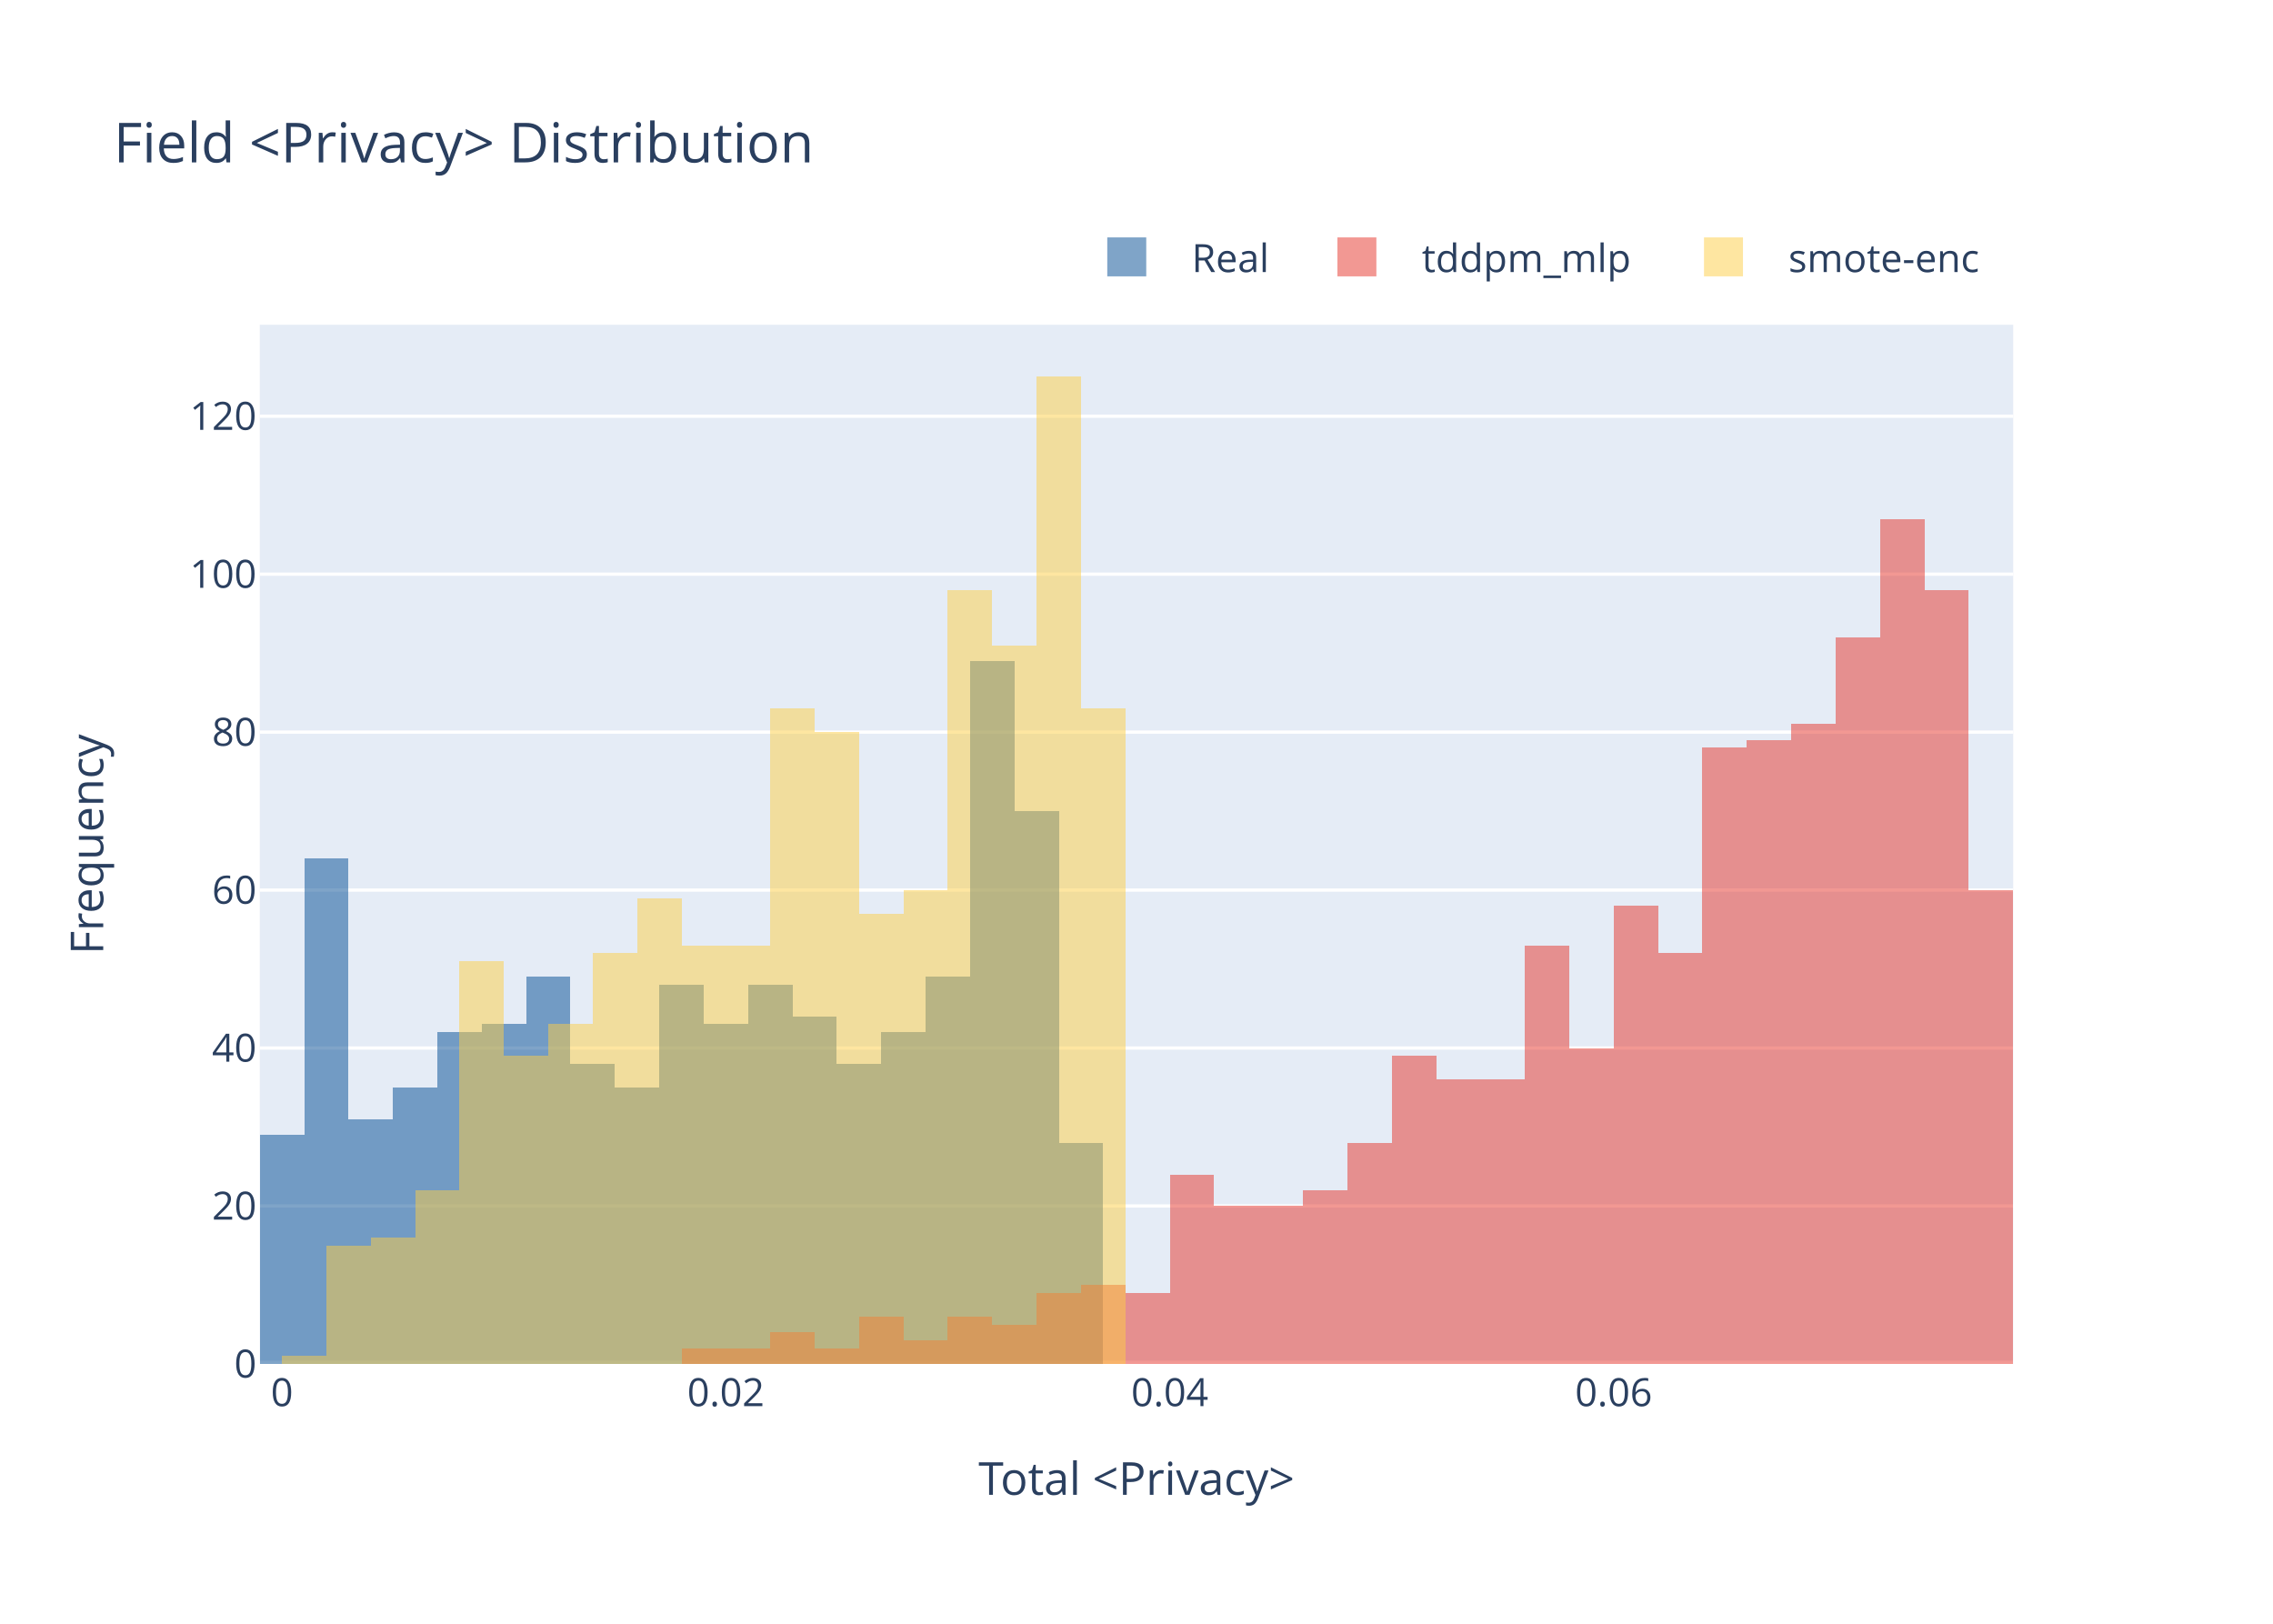
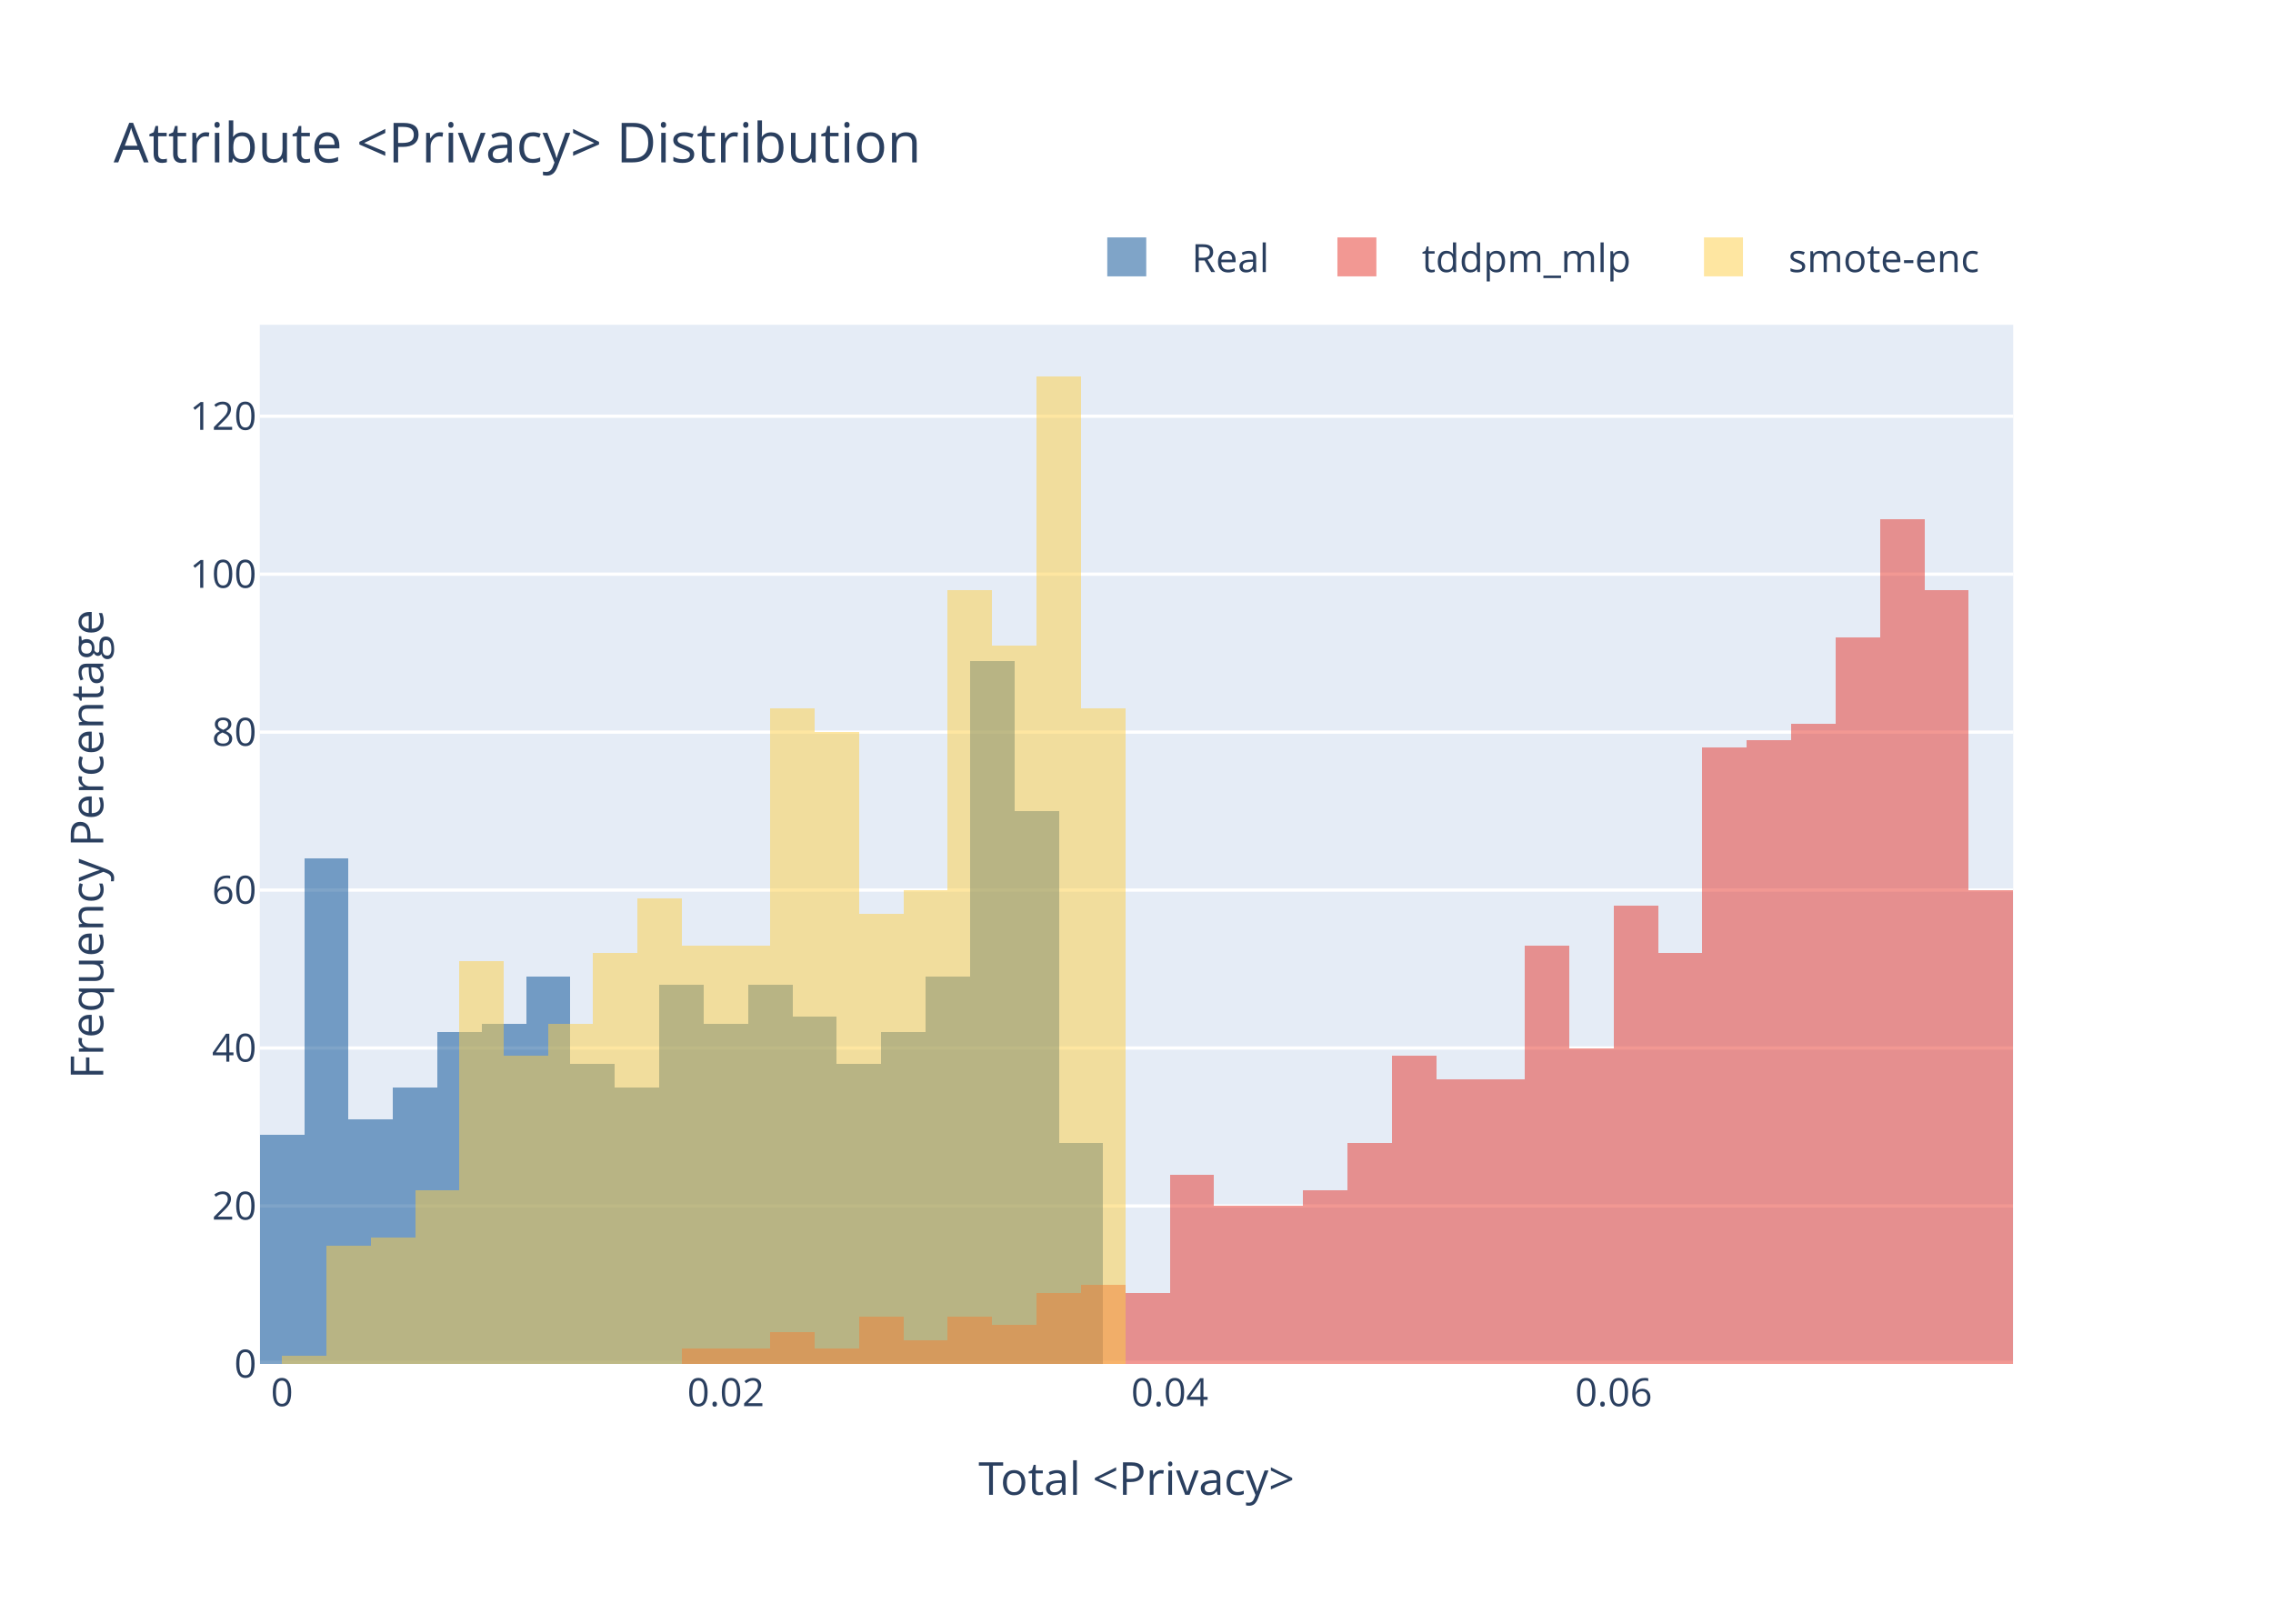
<svg xmlns="http://www.w3.org/2000/svg" class="main-svg" width="700" height="500" style="" viewBox="0 0 700 500">
  <rect x="0" y="0" width="700" height="500" style="fill: rgb(255, 255, 255); fill-opacity: 1;" />
-   <defs id="defs-ad8757">
+   <defs id="defs-1e601c">
    <g class="clips">
-       <clipPath id="clipad8757xyplot" class="plotclip">
+       <clipPath id="clip1e601cxyplot" class="plotclip">
        <rect width="540" height="320" />
      </clipPath>
-       <clipPath class="axesclip" id="clipad8757x">
+       <clipPath class="axesclip" id="clip1e601cx">
        <rect x="80" y="0" width="540" height="500" />
      </clipPath>
-       <clipPath class="axesclip" id="clipad8757y">
+       <clipPath class="axesclip" id="clip1e601cy">
        <rect x="0" y="100" width="700" height="320" />
      </clipPath>
-       <clipPath class="axesclip" id="clipad8757xy">
+       <clipPath class="axesclip" id="clip1e601cxy">
        <rect x="80" y="100" width="540" height="320" />
      </clipPath>
    </g>
    <g class="gradients" />
    <g class="patterns" />
  </defs>
  <g class="bglayer">
    <rect class="bg" x="80" y="100" width="540" height="320" style="fill: rgb(229, 236, 246); fill-opacity: 1; stroke-width: 0;" />
  </g>
  <g class="layer-below">
    <g class="imagelayer" />
    <g class="shapelayer" />
  </g>
  <g class="cartesianlayer">
    <g class="subplot xy">
      <g class="layer-subplot">
        <g class="shapelayer" />
        <g class="imagelayer" />
      </g>
      <g class="minor-gridlayer">
        <g class="x" />
        <g class="y" />
      </g>
      <g class="gridlayer">
        <g class="x" />
        <g class="y">
          <path class="ygrid crisp" transform="translate(0,371.36)" d="M80,0h540" style="stroke: rgb(255, 255, 255); stroke-opacity: 1; stroke-width: 1px;" />
          <path class="ygrid crisp" transform="translate(0,322.72)" d="M80,0h540" style="stroke: rgb(255, 255, 255); stroke-opacity: 1; stroke-width: 1px;" />
          <path class="ygrid crisp" transform="translate(0,274.08)" d="M80,0h540" style="stroke: rgb(255, 255, 255); stroke-opacity: 1; stroke-width: 1px;" />
          <path class="ygrid crisp" transform="translate(0,225.44)" d="M80,0h540" style="stroke: rgb(255, 255, 255); stroke-opacity: 1; stroke-width: 1px;" />
          <path class="ygrid crisp" transform="translate(0,176.8)" d="M80,0h540" style="stroke: rgb(255, 255, 255); stroke-opacity: 1; stroke-width: 1px;" />
          <path class="ygrid crisp" transform="translate(0,128.16)" d="M80,0h540" style="stroke: rgb(255, 255, 255); stroke-opacity: 1; stroke-width: 1px;" />
        </g>
      </g>
      <g class="zerolinelayer">
        <path class="yzl zl crisp" transform="translate(0,420)" d="M80,0h540" style="stroke: rgb(255, 255, 255); stroke-opacity: 1; stroke-width: 2px;" />
      </g>
      <path class="xlines-below" />
      <path class="ylines-below" />
      <g class="overlines-below" />
      <g class="xaxislayer-below" />
      <g class="yaxislayer-below" />
      <g class="overaxes-below" />
-       <g class="plot" transform="translate(80,100)" clip-path="url(#clipad8757xyplot)">
+       <g class="plot" transform="translate(80,100)" clip-path="url(#clip1e601cxyplot)">
        <g class="barlayer mlayer">
          <g class="trace bars" shape-rendering="crispEdges" style="opacity: 1;">
            <g class="points">
              <g class="point">
                <path d="M0,320V249.47H13.67V320Z" style="vector-effect: none; opacity: 1; stroke-width: 0px; fill: rgb(0, 75, 147); fill-opacity: 0.5;" />
              </g>
              <g class="point">
                <path d="M13.67,320V164.35H27.34V320Z" style="vector-effect: none; opacity: 1; stroke-width: 0px; fill: rgb(0, 75, 147); fill-opacity: 0.5;" />
              </g>
              <g class="point">
                <path d="M27.34,320V244.61H41.01V320Z" style="vector-effect: none; opacity: 1; stroke-width: 0px; fill: rgb(0, 75, 147); fill-opacity: 0.5;" />
              </g>
              <g class="point">
                <path d="M41.01,320V234.88H54.68V320Z" style="vector-effect: none; opacity: 1; stroke-width: 0px; fill: rgb(0, 75, 147); fill-opacity: 0.5;" />
              </g>
              <g class="point">
                <path d="M54.68,320V217.86H68.35V320Z" style="vector-effect: none; opacity: 1; stroke-width: 0px; fill: rgb(0, 75, 147); fill-opacity: 0.5;" />
              </g>
              <g class="point">
                <path d="M68.35,320V215.42H82.03V320Z" style="vector-effect: none; opacity: 1; stroke-width: 0px; fill: rgb(0, 75, 147); fill-opacity: 0.5;" />
              </g>
              <g class="point">
                <path d="M82.03,320V200.83H95.7V320Z" style="vector-effect: none; opacity: 1; stroke-width: 0px; fill: rgb(0, 75, 147); fill-opacity: 0.5;" />
              </g>
              <g class="point">
                <path d="M95.7,320V227.58H109.37V320Z" style="vector-effect: none; opacity: 1; stroke-width: 0px; fill: rgb(0, 75, 147); fill-opacity: 0.5;" />
              </g>
              <g class="point">
                <path d="M109.37,320V234.88H123.04V320Z" style="vector-effect: none; opacity: 1; stroke-width: 0px; fill: rgb(0, 75, 147); fill-opacity: 0.5;" />
              </g>
              <g class="point">
                <path d="M123.04,320V203.26H136.71V320Z" style="vector-effect: none; opacity: 1; stroke-width: 0px; fill: rgb(0, 75, 147); fill-opacity: 0.5;" />
              </g>
              <g class="point">
                <path d="M136.71,320V215.42H150.38V320Z" style="vector-effect: none; opacity: 1; stroke-width: 0px; fill: rgb(0, 75, 147); fill-opacity: 0.5;" />
              </g>
              <g class="point">
                <path d="M150.38,320V203.26H164.05V320Z" style="vector-effect: none; opacity: 1; stroke-width: 0px; fill: rgb(0, 75, 147); fill-opacity: 0.5;" />
              </g>
              <g class="point">
                <path d="M164.05,320V212.99H177.72V320Z" style="vector-effect: none; opacity: 1; stroke-width: 0px; fill: rgb(0, 75, 147); fill-opacity: 0.5;" />
              </g>
              <g class="point">
                <path d="M177.72,320V227.58H191.39V320Z" style="vector-effect: none; opacity: 1; stroke-width: 0px; fill: rgb(0, 75, 147); fill-opacity: 0.5;" />
              </g>
              <g class="point">
                <path d="M191.39,320V217.86H205.06V320Z" style="vector-effect: none; opacity: 1; stroke-width: 0px; fill: rgb(0, 75, 147); fill-opacity: 0.5;" />
              </g>
              <g class="point">
                <path d="M205.06,320V200.83H218.73V320Z" style="vector-effect: none; opacity: 1; stroke-width: 0px; fill: rgb(0, 75, 147); fill-opacity: 0.5;" />
              </g>
              <g class="point">
                <path d="M218.73,320V103.55H232.41V320Z" style="vector-effect: none; opacity: 1; stroke-width: 0px; fill: rgb(0, 75, 147); fill-opacity: 0.5;" />
              </g>
              <g class="point">
                <path d="M232.41,320V149.76H246.08V320Z" style="vector-effect: none; opacity: 1; stroke-width: 0px; fill: rgb(0, 75, 147); fill-opacity: 0.5;" />
              </g>
              <g class="point">
                <path d="M246.08,320V251.9H259.75V320Z" style="vector-effect: none; opacity: 1; stroke-width: 0px; fill: rgb(0, 75, 147); fill-opacity: 0.5;" />
              </g>
            </g>
          </g>
          <g class="trace bars" shape-rendering="crispEdges" style="opacity: 1;">
            <g class="points">
              <g class="point">
                <path d="M129.87,320V315.14H143.54V320Z" style="vector-effect: none; opacity: 1; stroke-width: 0px; fill: rgb(230, 51, 41); fill-opacity: 0.5;" />
              </g>
              <g class="point">
                <path d="M143.54,320V315.14H157.22V320Z" style="vector-effect: none; opacity: 1; stroke-width: 0px; fill: rgb(230, 51, 41); fill-opacity: 0.5;" />
              </g>
              <g class="point">
                <path d="M157.22,320V310.27H170.89V320Z" style="vector-effect: none; opacity: 1; stroke-width: 0px; fill: rgb(230, 51, 41); fill-opacity: 0.5;" />
              </g>
              <g class="point">
                <path d="M170.89,320V315.14H184.56V320Z" style="vector-effect: none; opacity: 1; stroke-width: 0px; fill: rgb(230, 51, 41); fill-opacity: 0.5;" />
              </g>
              <g class="point">
                <path d="M184.56,320V305.41H198.23V320Z" style="vector-effect: none; opacity: 1; stroke-width: 0px; fill: rgb(230, 51, 41); fill-opacity: 0.5;" />
              </g>
              <g class="point">
                <path d="M198.23,320V312.7H211.9V320Z" style="vector-effect: none; opacity: 1; stroke-width: 0px; fill: rgb(230, 51, 41); fill-opacity: 0.5;" />
              </g>
              <g class="point">
                <path d="M211.9,320V305.41H225.57V320Z" style="vector-effect: none; opacity: 1; stroke-width: 0px; fill: rgb(230, 51, 41); fill-opacity: 0.5;" />
              </g>
              <g class="point">
                <path d="M225.57,320V307.84H239.24V320Z" style="vector-effect: none; opacity: 1; stroke-width: 0px; fill: rgb(230, 51, 41); fill-opacity: 0.5;" />
              </g>
              <g class="point">
                <path d="M239.24,320V298.11H252.91V320Z" style="vector-effect: none; opacity: 1; stroke-width: 0px; fill: rgb(230, 51, 41); fill-opacity: 0.5;" />
              </g>
              <g class="point">
                <path d="M252.91,320V295.68H266.58V320Z" style="vector-effect: none; opacity: 1; stroke-width: 0px; fill: rgb(230, 51, 41); fill-opacity: 0.5;" />
              </g>
              <g class="point">
                <path d="M266.58,320V298.11H280.25V320Z" style="vector-effect: none; opacity: 1; stroke-width: 0px; fill: rgb(230, 51, 41); fill-opacity: 0.5;" />
              </g>
              <g class="point">
                <path d="M280.25,320V261.63H293.92V320Z" style="vector-effect: none; opacity: 1; stroke-width: 0px; fill: rgb(230, 51, 41); fill-opacity: 0.5;" />
              </g>
              <g class="point">
                <path d="M293.92,320V271.36H307.59V320Z" style="vector-effect: none; opacity: 1; stroke-width: 0px; fill: rgb(230, 51, 41); fill-opacity: 0.5;" />
              </g>
              <g class="point">
                <path d="M307.59,320V271.36H321.27V320Z" style="vector-effect: none; opacity: 1; stroke-width: 0px; fill: rgb(230, 51, 41); fill-opacity: 0.5;" />
              </g>
              <g class="point">
                <path d="M321.27,320V266.5H334.94V320Z" style="vector-effect: none; opacity: 1; stroke-width: 0px; fill: rgb(230, 51, 41); fill-opacity: 0.5;" />
              </g>
              <g class="point">
                <path d="M334.94,320V251.9H348.61V320Z" style="vector-effect: none; opacity: 1; stroke-width: 0px; fill: rgb(230, 51, 41); fill-opacity: 0.5;" />
              </g>
              <g class="point">
                <path d="M348.61,320V225.15H362.28V320Z" style="vector-effect: none; opacity: 1; stroke-width: 0px; fill: rgb(230, 51, 41); fill-opacity: 0.5;" />
              </g>
              <g class="point">
                <path d="M362.28,320V232.45H375.95V320Z" style="vector-effect: none; opacity: 1; stroke-width: 0px; fill: rgb(230, 51, 41); fill-opacity: 0.5;" />
              </g>
              <g class="point">
                <path d="M375.95,320V232.45H389.62V320Z" style="vector-effect: none; opacity: 1; stroke-width: 0px; fill: rgb(230, 51, 41); fill-opacity: 0.5;" />
              </g>
              <g class="point">
                <path d="M389.62,320V191.1H403.29V320Z" style="vector-effect: none; opacity: 1; stroke-width: 0px; fill: rgb(230, 51, 41); fill-opacity: 0.5;" />
              </g>
              <g class="point">
                <path d="M403.29,320V222.72H416.96V320Z" style="vector-effect: none; opacity: 1; stroke-width: 0px; fill: rgb(230, 51, 41); fill-opacity: 0.5;" />
              </g>
              <g class="point">
                <path d="M416.96,320V178.94H430.63V320Z" style="vector-effect: none; opacity: 1; stroke-width: 0px; fill: rgb(230, 51, 41); fill-opacity: 0.5;" />
              </g>
              <g class="point">
                <path d="M430.63,320V193.54H444.3V320Z" style="vector-effect: none; opacity: 1; stroke-width: 0px; fill: rgb(230, 51, 41); fill-opacity: 0.5;" />
              </g>
              <g class="point">
                <path d="M444.3,320V130.3H457.97V320Z" style="vector-effect: none; opacity: 1; stroke-width: 0px; fill: rgb(230, 51, 41); fill-opacity: 0.5;" />
              </g>
              <g class="point">
                <path d="M457.97,320V127.87H471.65V320Z" style="vector-effect: none; opacity: 1; stroke-width: 0px; fill: rgb(230, 51, 41); fill-opacity: 0.5;" />
              </g>
              <g class="point">
                <path d="M471.65,320V123.01H485.32V320Z" style="vector-effect: none; opacity: 1; stroke-width: 0px; fill: rgb(230, 51, 41); fill-opacity: 0.5;" />
              </g>
              <g class="point">
                <path d="M485.32,320V96.26H498.99V320Z" style="vector-effect: none; opacity: 1; stroke-width: 0px; fill: rgb(230, 51, 41); fill-opacity: 0.5;" />
              </g>
              <g class="point">
                <path d="M498.99,320V59.78H512.66V320Z" style="vector-effect: none; opacity: 1; stroke-width: 0px; fill: rgb(230, 51, 41); fill-opacity: 0.5;" />
              </g>
              <g class="point">
                <path d="M512.66,320V81.66H526.33V320Z" style="vector-effect: none; opacity: 1; stroke-width: 0px; fill: rgb(230, 51, 41); fill-opacity: 0.5;" />
              </g>
              <g class="point">
                <path d="M526.33,320V174.08H540V320Z" style="vector-effect: none; opacity: 1; stroke-width: 0px; fill: rgb(230, 51, 41); fill-opacity: 0.5;" />
              </g>
            </g>
          </g>
          <g class="trace bars" shape-rendering="crispEdges" style="opacity: 1;">
            <g class="points">
              <g class="point">
                <path d="M6.84,320V317.57H20.51V320Z" style="vector-effect: none; opacity: 1; stroke-width: 0px; fill: rgb(254, 207, 68); fill-opacity: 0.5;" />
              </g>
              <g class="point">
                <path d="M20.51,320V283.52H34.18V320Z" style="vector-effect: none; opacity: 1; stroke-width: 0px; fill: rgb(254, 207, 68); fill-opacity: 0.5;" />
              </g>
              <g class="point">
                <path d="M34.18,320V281.09H47.85V320Z" style="vector-effect: none; opacity: 1; stroke-width: 0px; fill: rgb(254, 207, 68); fill-opacity: 0.5;" />
              </g>
              <g class="point">
                <path d="M47.85,320V266.5H61.52V320Z" style="vector-effect: none; opacity: 1; stroke-width: 0px; fill: rgb(254, 207, 68); fill-opacity: 0.5;" />
              </g>
              <g class="point">
                <path d="M61.52,320V195.97H75.19V320Z" style="vector-effect: none; opacity: 1; stroke-width: 0px; fill: rgb(254, 207, 68); fill-opacity: 0.5;" />
              </g>
              <g class="point">
                <path d="M75.19,320V225.15H88.86V320Z" style="vector-effect: none; opacity: 1; stroke-width: 0px; fill: rgb(254, 207, 68); fill-opacity: 0.5;" />
              </g>
              <g class="point">
                <path d="M88.86,320V215.42H102.53V320Z" style="vector-effect: none; opacity: 1; stroke-width: 0px; fill: rgb(254, 207, 68); fill-opacity: 0.5;" />
              </g>
              <g class="point">
                <path d="M102.53,320V193.54H116.2V320Z" style="vector-effect: none; opacity: 1; stroke-width: 0px; fill: rgb(254, 207, 68); fill-opacity: 0.5;" />
              </g>
              <g class="point">
                <path d="M116.2,320V176.51H129.87V320Z" style="vector-effect: none; opacity: 1; stroke-width: 0px; fill: rgb(254, 207, 68); fill-opacity: 0.5;" />
              </g>
              <g class="point">
                <path d="M129.87,320V191.1H143.54V320Z" style="vector-effect: none; opacity: 1; stroke-width: 0px; fill: rgb(254, 207, 68); fill-opacity: 0.5;" />
              </g>
              <g class="point">
                <path d="M143.54,320V191.1H157.22V320Z" style="vector-effect: none; opacity: 1; stroke-width: 0px; fill: rgb(254, 207, 68); fill-opacity: 0.5;" />
              </g>
              <g class="point">
                <path d="M157.22,320V118.14H170.89V320Z" style="vector-effect: none; opacity: 1; stroke-width: 0px; fill: rgb(254, 207, 68); fill-opacity: 0.5;" />
              </g>
              <g class="point">
                <path d="M170.89,320V125.44H184.56V320Z" style="vector-effect: none; opacity: 1; stroke-width: 0px; fill: rgb(254, 207, 68); fill-opacity: 0.5;" />
              </g>
              <g class="point">
                <path d="M184.56,320V181.38H198.23V320Z" style="vector-effect: none; opacity: 1; stroke-width: 0px; fill: rgb(254, 207, 68); fill-opacity: 0.5;" />
              </g>
              <g class="point">
                <path d="M198.23,320V174.08H211.9V320Z" style="vector-effect: none; opacity: 1; stroke-width: 0px; fill: rgb(254, 207, 68); fill-opacity: 0.5;" />
              </g>
              <g class="point">
                <path d="M211.9,320V81.66H225.57V320Z" style="vector-effect: none; opacity: 1; stroke-width: 0px; fill: rgb(254, 207, 68); fill-opacity: 0.5;" />
              </g>
              <g class="point">
                <path d="M225.57,320V98.69H239.24V320Z" style="vector-effect: none; opacity: 1; stroke-width: 0px; fill: rgb(254, 207, 68); fill-opacity: 0.5;" />
              </g>
              <g class="point">
                <path d="M239.24,320V16H252.91V320Z" style="vector-effect: none; opacity: 1; stroke-width: 0px; fill: rgb(254, 207, 68); fill-opacity: 0.5;" />
              </g>
              <g class="point">
                <path d="M252.91,320V118.14H266.58V320Z" style="vector-effect: none; opacity: 1; stroke-width: 0px; fill: rgb(254, 207, 68); fill-opacity: 0.5;" />
              </g>
            </g>
          </g>
        </g>
      </g>
      <g class="overplot" />
      <path class="xlines-above crisp" d="M0,0" style="fill: none;" />
      <path class="ylines-above crisp" d="M0,0" style="fill: none;" />
      <g class="overlines-above" />
      <g class="xaxislayer-above">
        <g class="xtick">
          <text text-anchor="middle" x="0" y="433" transform="translate(86.84,0)" style="font-family: 'Open Sans', verdana, arial, sans-serif; font-size: 12px; fill: rgb(42, 63, 95); fill-opacity: 1; white-space: pre; opacity: 1;">0</text>
        </g>
        <g class="xtick">
          <text text-anchor="middle" x="0" y="433" style="font-family: 'Open Sans', verdana, arial, sans-serif; font-size: 12px; fill: rgb(42, 63, 95); fill-opacity: 1; white-space: pre; opacity: 1;" transform="translate(223.54,0)">0.02</text>
        </g>
        <g class="xtick">
          <text text-anchor="middle" x="0" y="433" style="font-family: 'Open Sans', verdana, arial, sans-serif; font-size: 12px; fill: rgb(42, 63, 95); fill-opacity: 1; white-space: pre; opacity: 1;" transform="translate(360.25,0)">0.04</text>
        </g>
        <g class="xtick">
          <text text-anchor="middle" x="0" y="433" style="font-family: 'Open Sans', verdana, arial, sans-serif; font-size: 12px; fill: rgb(42, 63, 95); fill-opacity: 1; white-space: pre; opacity: 1;" transform="translate(496.96,0)">0.06</text>
        </g>
      </g>
      <g class="yaxislayer-above">
        <g class="ytick">
          <text text-anchor="end" x="79" y="4.2" transform="translate(0,420)" style="font-family: 'Open Sans', verdana, arial, sans-serif; font-size: 12px; fill: rgb(42, 63, 95); fill-opacity: 1; white-space: pre; opacity: 1;">0</text>
        </g>
        <g class="ytick">
          <text text-anchor="end" x="79" y="4.2" style="font-family: 'Open Sans', verdana, arial, sans-serif; font-size: 12px; fill: rgb(42, 63, 95); fill-opacity: 1; white-space: pre; opacity: 1;" transform="translate(0,371.36)">20</text>
        </g>
        <g class="ytick">
          <text text-anchor="end" x="79" y="4.2" style="font-family: 'Open Sans', verdana, arial, sans-serif; font-size: 12px; fill: rgb(42, 63, 95); fill-opacity: 1; white-space: pre; opacity: 1;" transform="translate(0,322.72)">40</text>
        </g>
        <g class="ytick">
          <text text-anchor="end" x="79" y="4.2" style="font-family: 'Open Sans', verdana, arial, sans-serif; font-size: 12px; fill: rgb(42, 63, 95); fill-opacity: 1; white-space: pre; opacity: 1;" transform="translate(0,274.08)">60</text>
        </g>
        <g class="ytick">
          <text text-anchor="end" x="79" y="4.2" style="font-family: 'Open Sans', verdana, arial, sans-serif; font-size: 12px; fill: rgb(42, 63, 95); fill-opacity: 1; white-space: pre; opacity: 1;" transform="translate(0,225.44)">80</text>
        </g>
        <g class="ytick">
          <text text-anchor="end" x="79" y="4.2" style="font-family: 'Open Sans', verdana, arial, sans-serif; font-size: 12px; fill: rgb(42, 63, 95); fill-opacity: 1; white-space: pre; opacity: 1;" transform="translate(0,176.8)">100</text>
        </g>
        <g class="ytick">
          <text text-anchor="end" x="79" y="4.2" style="font-family: 'Open Sans', verdana, arial, sans-serif; font-size: 12px; fill: rgb(42, 63, 95); fill-opacity: 1; white-space: pre; opacity: 1;" transform="translate(0,128.16)">120</text>
        </g>
      </g>
      <g class="overaxes-above" />
    </g>
  </g>
  <g class="polarlayer" />
  <g class="smithlayer" />
  <g class="ternarylayer" />
  <g class="geolayer" />
  <g class="funnelarealayer" />
  <g class="pielayer" />
  <g class="iciclelayer" />
  <g class="treemaplayer" />
  <g class="sunburstlayer" />
  <g class="glimages" />
-   <defs id="topdefs-ad8757">
+   <defs id="topdefs-1e601c">
    <g class="clips" />
-     <clipPath id="legendad8757">
+     <clipPath id="legend1e601c">
      <rect width="293" height="29" x="0" y="0" />
    </clipPath>
  </defs>
  <g class="layer-above">
    <g class="imagelayer" />
    <g class="shapelayer" />
  </g>
  <g class="infolayer">
    <g class="legend" pointer-events="all" transform="translate(327,64.6)">
      <rect class="bg" shape-rendering="crispEdges" width="293" height="29" x="0" y="0" style="stroke: rgb(68, 68, 68); stroke-opacity: 1; fill: rgb(255, 255, 255); fill-opacity: 1; stroke-width: 0px;" />
-       <g class="scrollbox" transform="" clip-path="url(#legendad8757)">
+       <g class="scrollbox" transform="" clip-path="url(#legend1e601c)">
        <g class="groups">
          <g class="traces" transform="translate(0,14.5)" style="opacity: 1;">
            <text class="legendtext" text-anchor="start" x="40" y="4.68" style="font-family: 'Open Sans', verdana, arial, sans-serif; font-size: 12px; fill: rgb(42, 63, 95); fill-opacity: 1; white-space: pre;">Real</text>
            <g class="layers" style="opacity: 1;">
              <g class="legendfill" />
              <g class="legendlines" />
              <g class="legendsymbols">
                <g class="legendpoints">
                  <path class="legendundefined" d="M6,6H-6V-6H6Z" transform="translate(20,0)" style="stroke-width: 0px; fill: rgb(0, 75, 147); fill-opacity: 0.5;" />
                </g>
              </g>
            </g>
            <rect class="legendtoggle" x="0" y="-9.5" width="68.375" height="19" style="fill: rgb(0, 0, 0); fill-opacity: 0;" />
          </g>
          <g class="traces" transform="translate(70.875,14.5)" style="opacity: 1;">
            <text class="legendtext" text-anchor="start" x="40" y="4.68" style="font-family: 'Open Sans', verdana, arial, sans-serif; font-size: 12px; fill: rgb(42, 63, 95); fill-opacity: 1; white-space: pre;">tddpm_mlp</text>
            <g class="layers" style="opacity: 1;">
              <g class="legendfill" />
              <g class="legendlines" />
              <g class="legendsymbols">
                <g class="legendpoints">
                  <path class="legendundefined" d="M6,6H-6V-6H6Z" transform="translate(20,0)" style="stroke-width: 0px; fill: rgb(230, 51, 41); fill-opacity: 0.5;" />
                </g>
              </g>
            </g>
            <rect class="legendtoggle" x="0" y="-9.5" width="110.391" height="19" style="fill: rgb(0, 0, 0); fill-opacity: 0;" />
          </g>
          <g class="traces" transform="translate(183.7656,14.5)" style="opacity: 1;">
            <text class="legendtext" text-anchor="start" x="40" y="4.68" style="font-family: 'Open Sans', verdana, arial, sans-serif; font-size: 12px; fill: rgb(42, 63, 95); fill-opacity: 1; white-space: pre;">smote-enc</text>
            <g class="layers" style="opacity: 1;">
              <g class="legendfill" />
              <g class="legendlines" />
              <g class="legendsymbols">
                <g class="legendpoints">
                  <path class="legendundefined" d="M6,6H-6V-6H6Z" transform="translate(20,0)" style="stroke-width: 0px; fill: rgb(254, 207, 68); fill-opacity: 0.5;" />
                </g>
              </g>
            </g>
            <rect class="legendtoggle" x="0" y="-9.5" width="105.797" height="19" style="fill: rgb(0, 0, 0); fill-opacity: 0;" />
          </g>
        </g>
      </g>
      <rect class="scrollbar" rx="20" ry="3" width="0" height="0" x="0" y="0" style="fill: rgb(128, 139, 164); fill-opacity: 1;" />
    </g>
    <g class="g-gtitle">
-       <text class="gtitle" x="35" y="50" text-anchor="start" dy="0em" style="font-family: 'Open Sans', verdana, arial, sans-serif; font-size: 17px; fill: rgb(42, 63, 95); opacity: 1; font-weight: normal; white-space: pre;">Field &lt;Privacy&gt; Distribution</text>
+       <text class="gtitle" x="35" y="50" text-anchor="start" dy="0em" style="font-family: 'Open Sans', verdana, arial, sans-serif; font-size: 17px; fill: rgb(42, 63, 95); opacity: 1; font-weight: normal; white-space: pre;">Attribute &lt;Privacy&gt; Distribution</text>
    </g>
    <g class="g-xtitle">
      <text class="xtitle" x="350" y="460.3" text-anchor="middle" style="font-family: 'Open Sans', verdana, arial, sans-serif; font-size: 14px; fill: rgb(42, 63, 95); opacity: 1; font-weight: normal; white-space: pre;">Total &lt;Privacy&gt;</text>
    </g>
    <g class="g-ytitle">
-       <text class="ytitle" transform="rotate(-90,31.79375,260)" x="31.794" y="260" text-anchor="middle" style="font-family: 'Open Sans', verdana, arial, sans-serif; font-size: 14px; fill: rgb(42, 63, 95); opacity: 1; font-weight: normal; white-space: pre;">Frequency</text>
+       <text class="ytitle" transform="rotate(-90,31.79375,260)" x="31.794" y="260" text-anchor="middle" style="font-family: 'Open Sans', verdana, arial, sans-serif; font-size: 14px; fill: rgb(42, 63, 95); opacity: 1; font-weight: normal; white-space: pre;">Frequency Percentage</text>
    </g>
  </g>
</svg>
